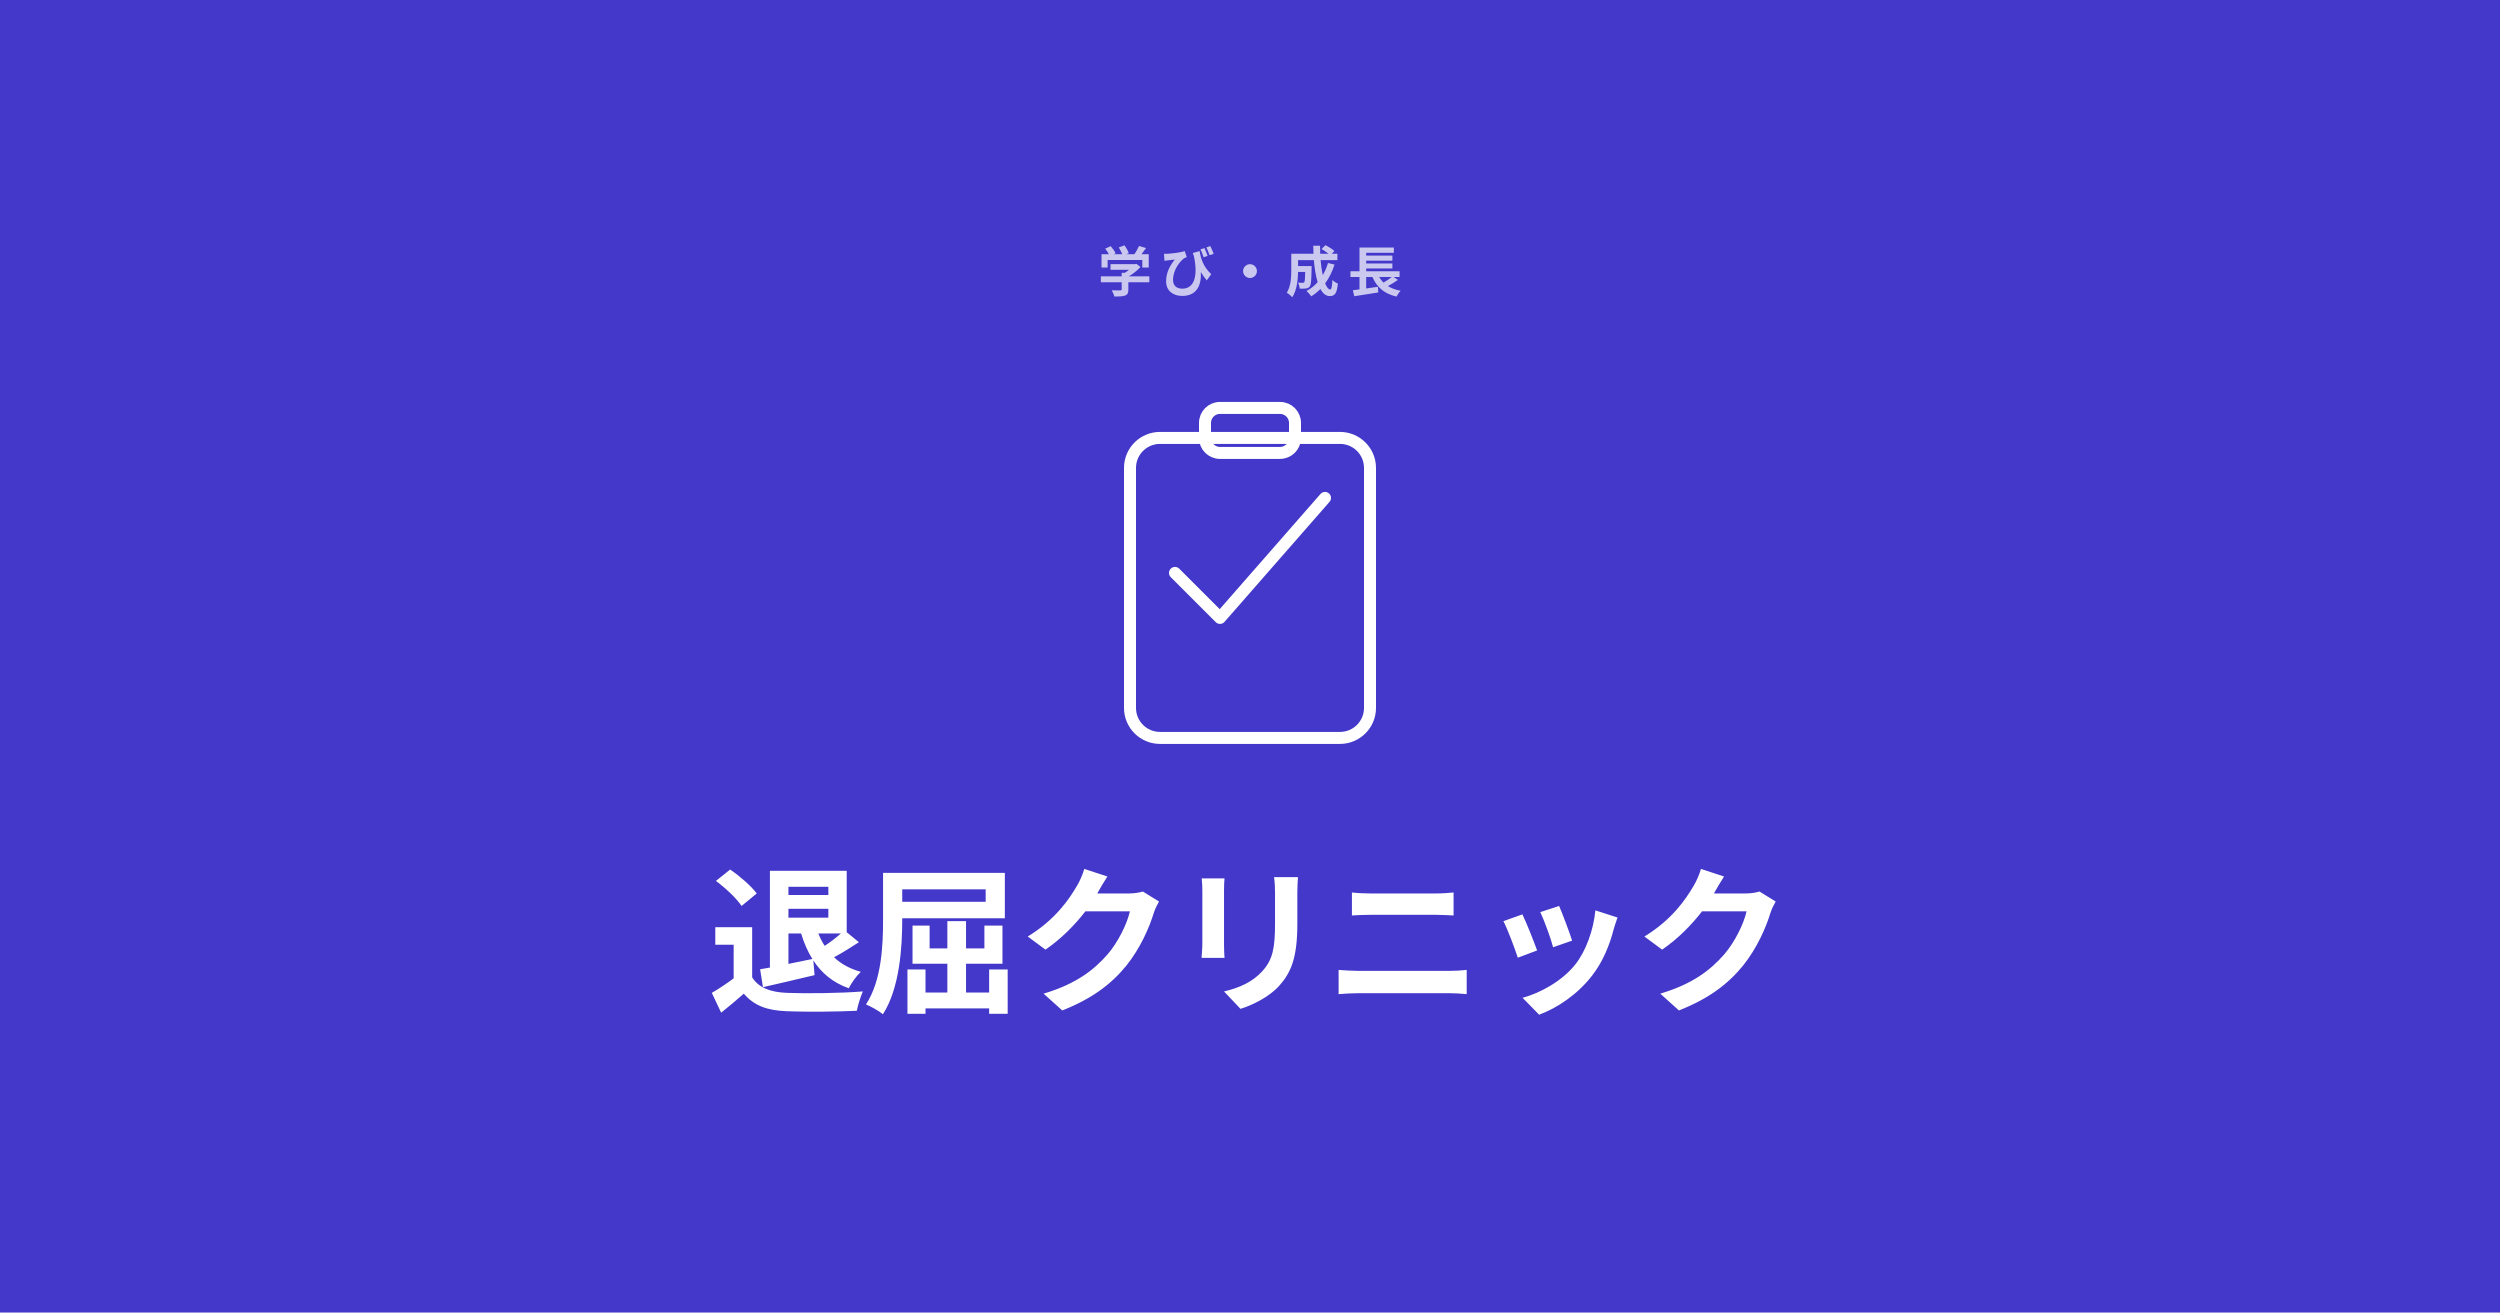
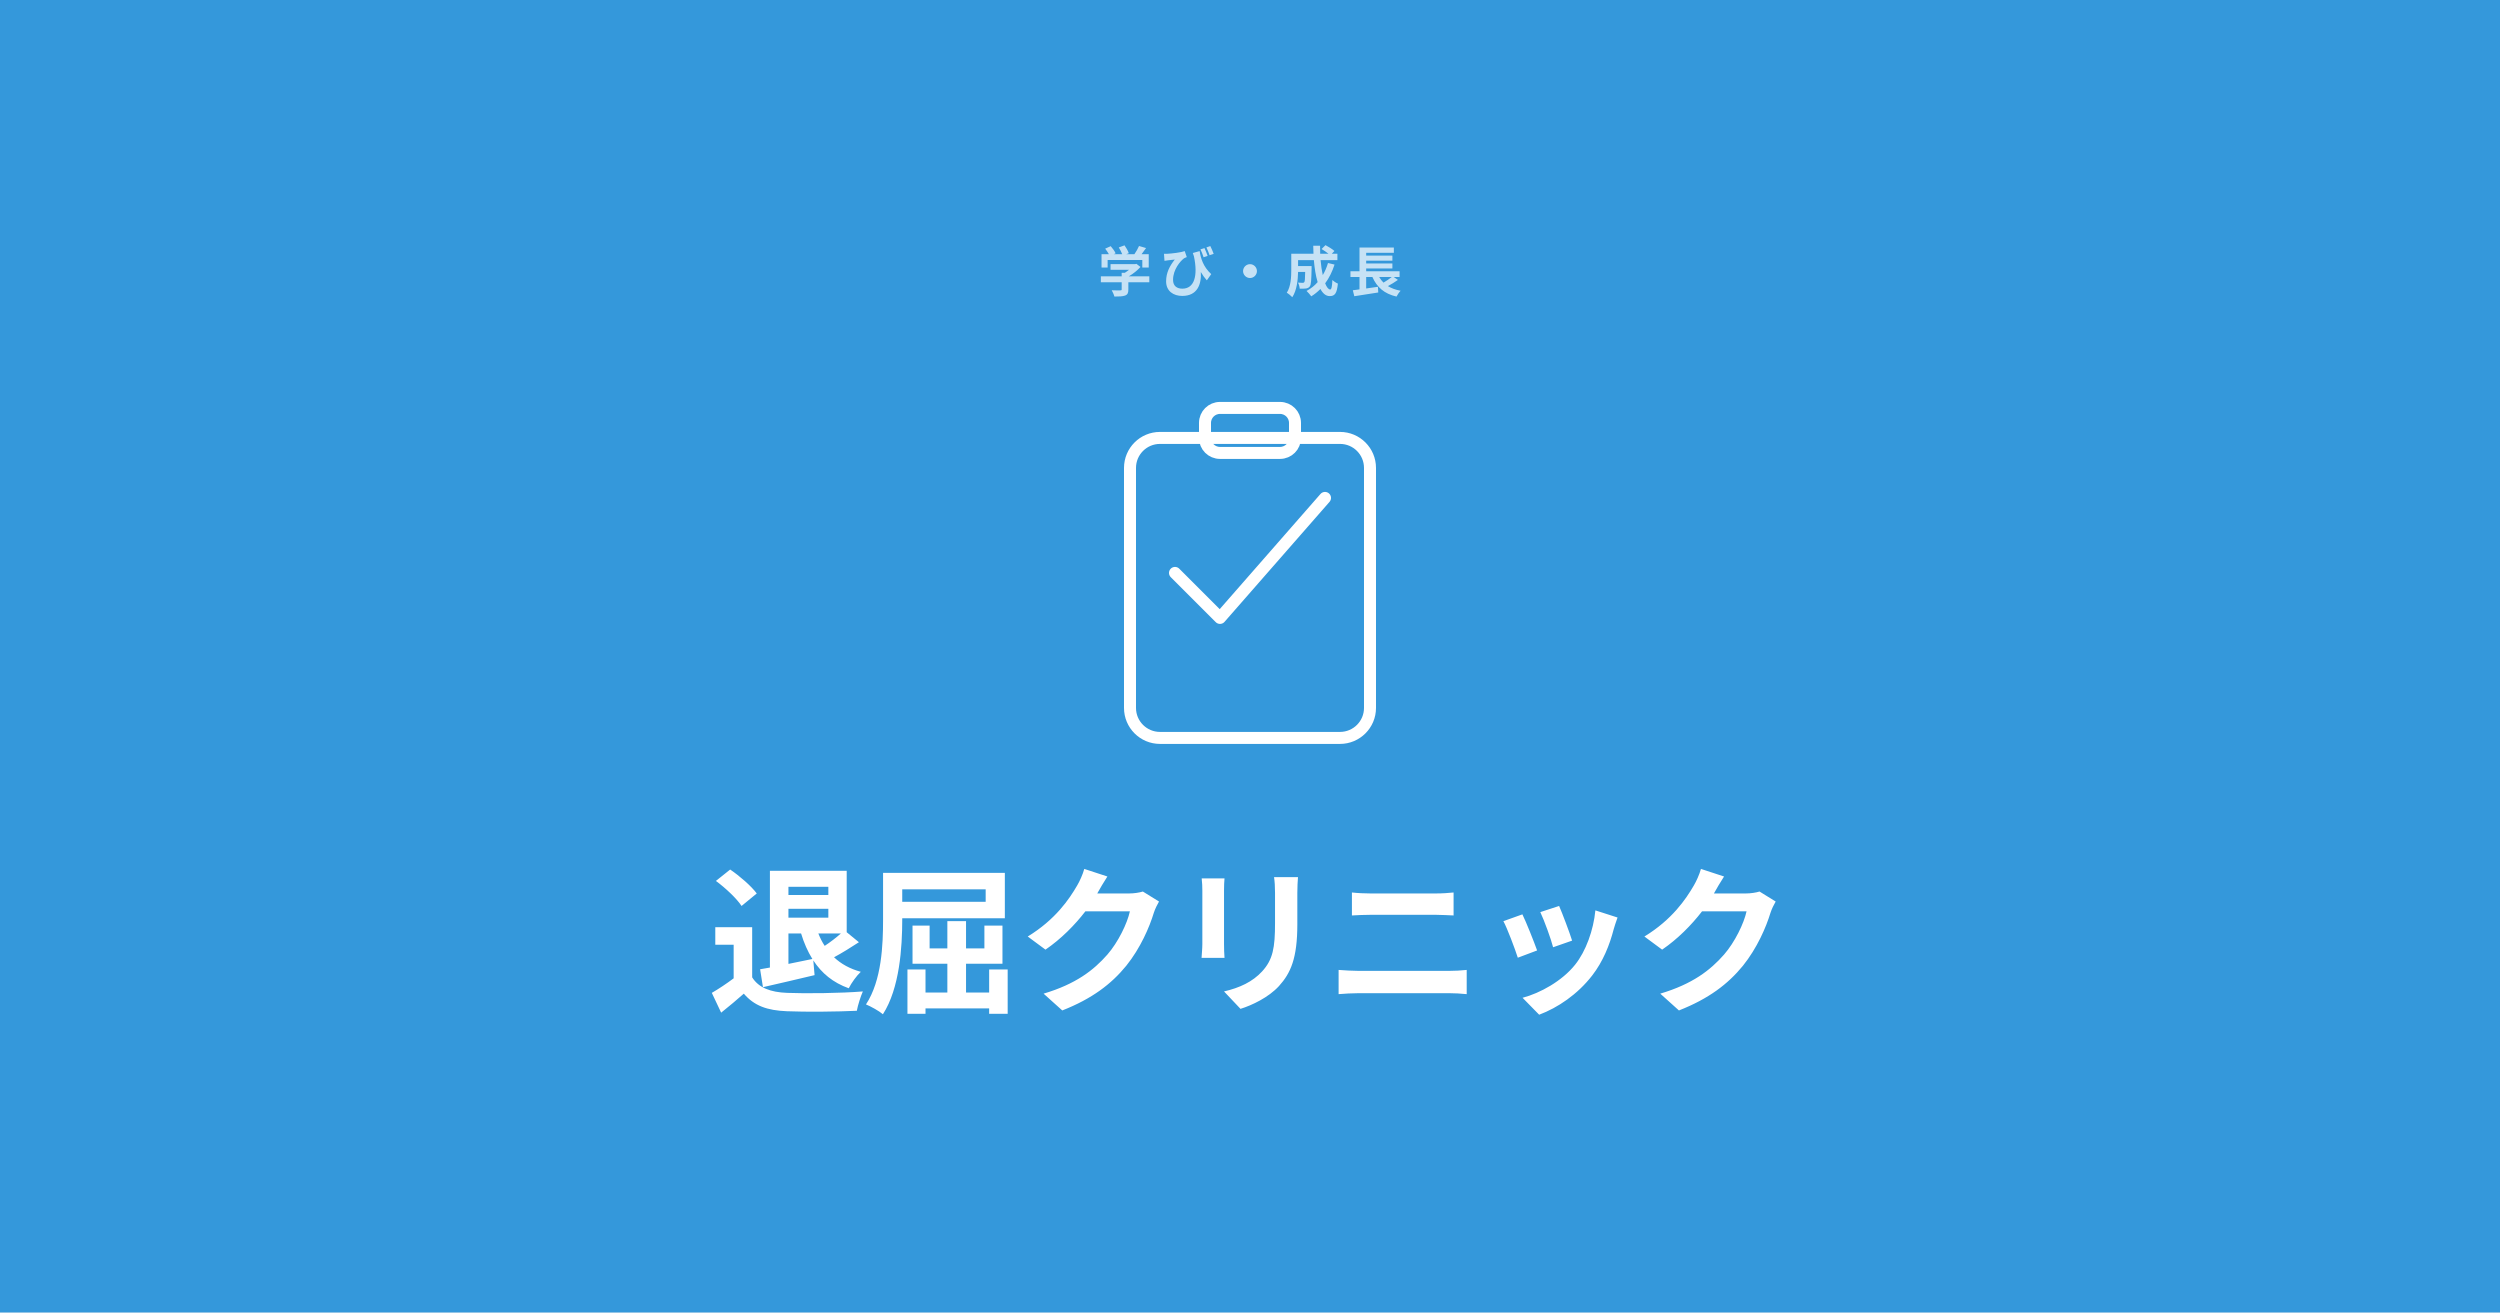
<svg xmlns="http://www.w3.org/2000/svg" viewBox="0 0 1200 630">
-   <rect width="1200" height="630" fill="#4338ca" />
+   <rect width="1200" height="630" fill="#3498db" />
  <text x="600" y="140" font-size="26" font-weight="600" letter-spacing="4" text-anchor="middle" fill="#ffffff" fill-opacity="0.72" font-family="-apple-system, 'Hiragino Sans', 'Noto Sans JP', sans-serif">学び・成長</text>
  <g transform="translate(600 275) scale(3.6) translate(-32 -32)" fill="none" stroke="#ffffff" stroke-width="1.6" stroke-linecap="round" stroke-linejoin="round">
    <rect x="16" y="14" width="32" height="40" rx="4" />
    <rect x="26" y="10" width="12" height="6" rx="2" />
    <path d="M22 32 L28 38 L42 22" />
  </g>
  <text x="600" y="480" font-size="76" font-weight="600" text-anchor="middle" fill="#ffffff" font-family="-apple-system, 'Hiragino Sans', 'Noto Sans JP', sans-serif" letter-spacing="-2">退屈クリニック</text>
</svg>
